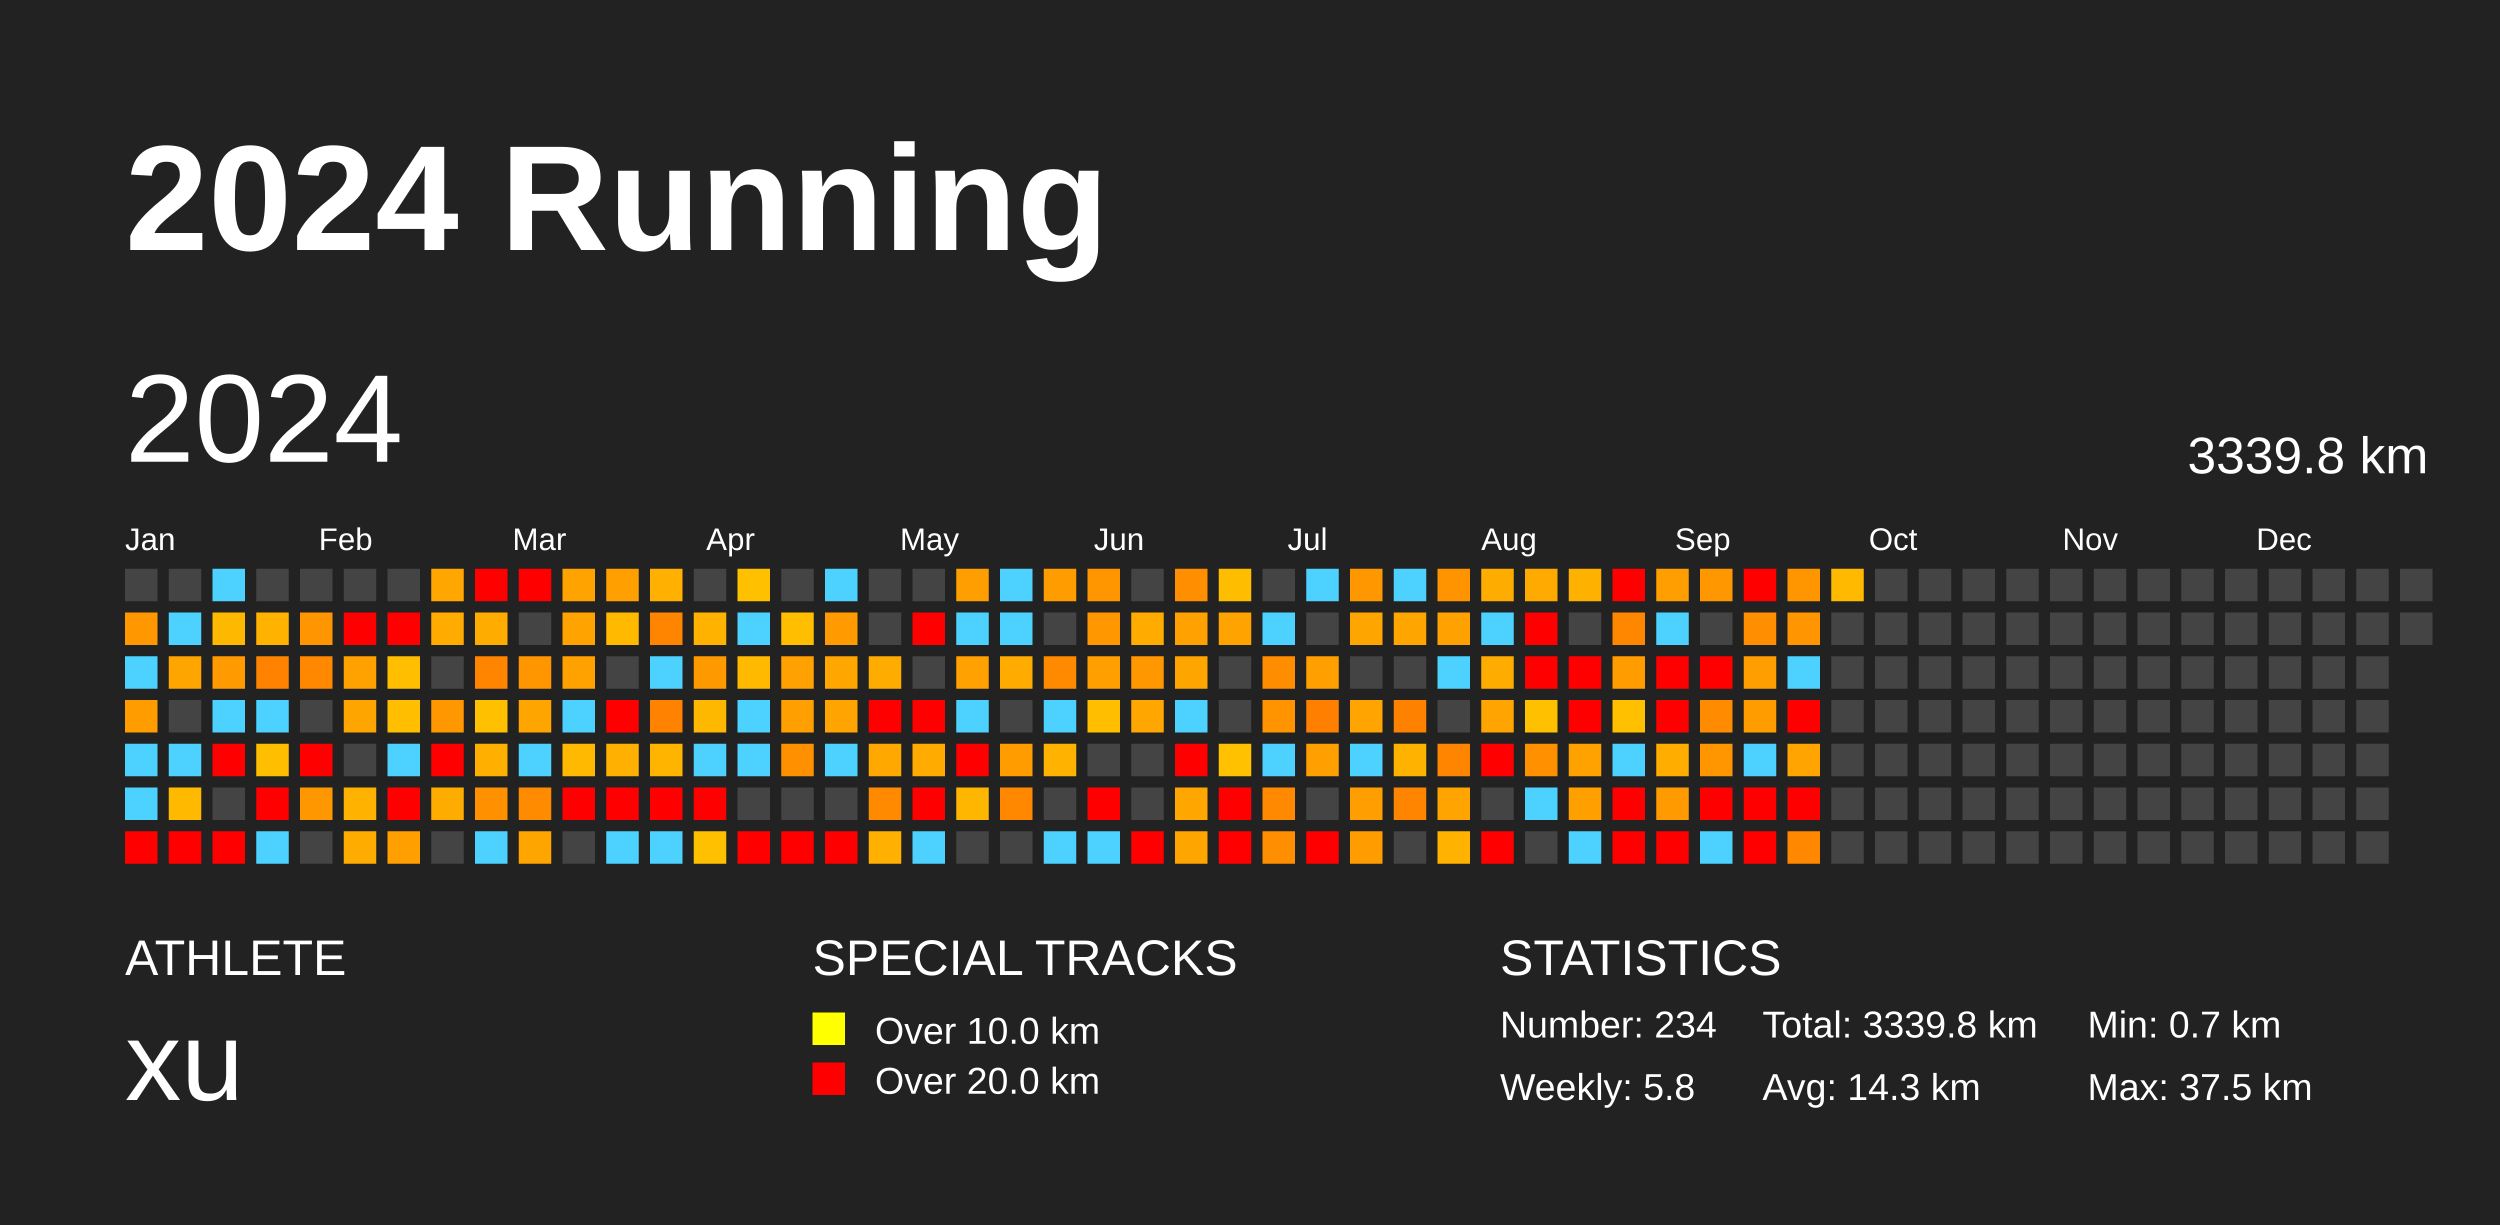
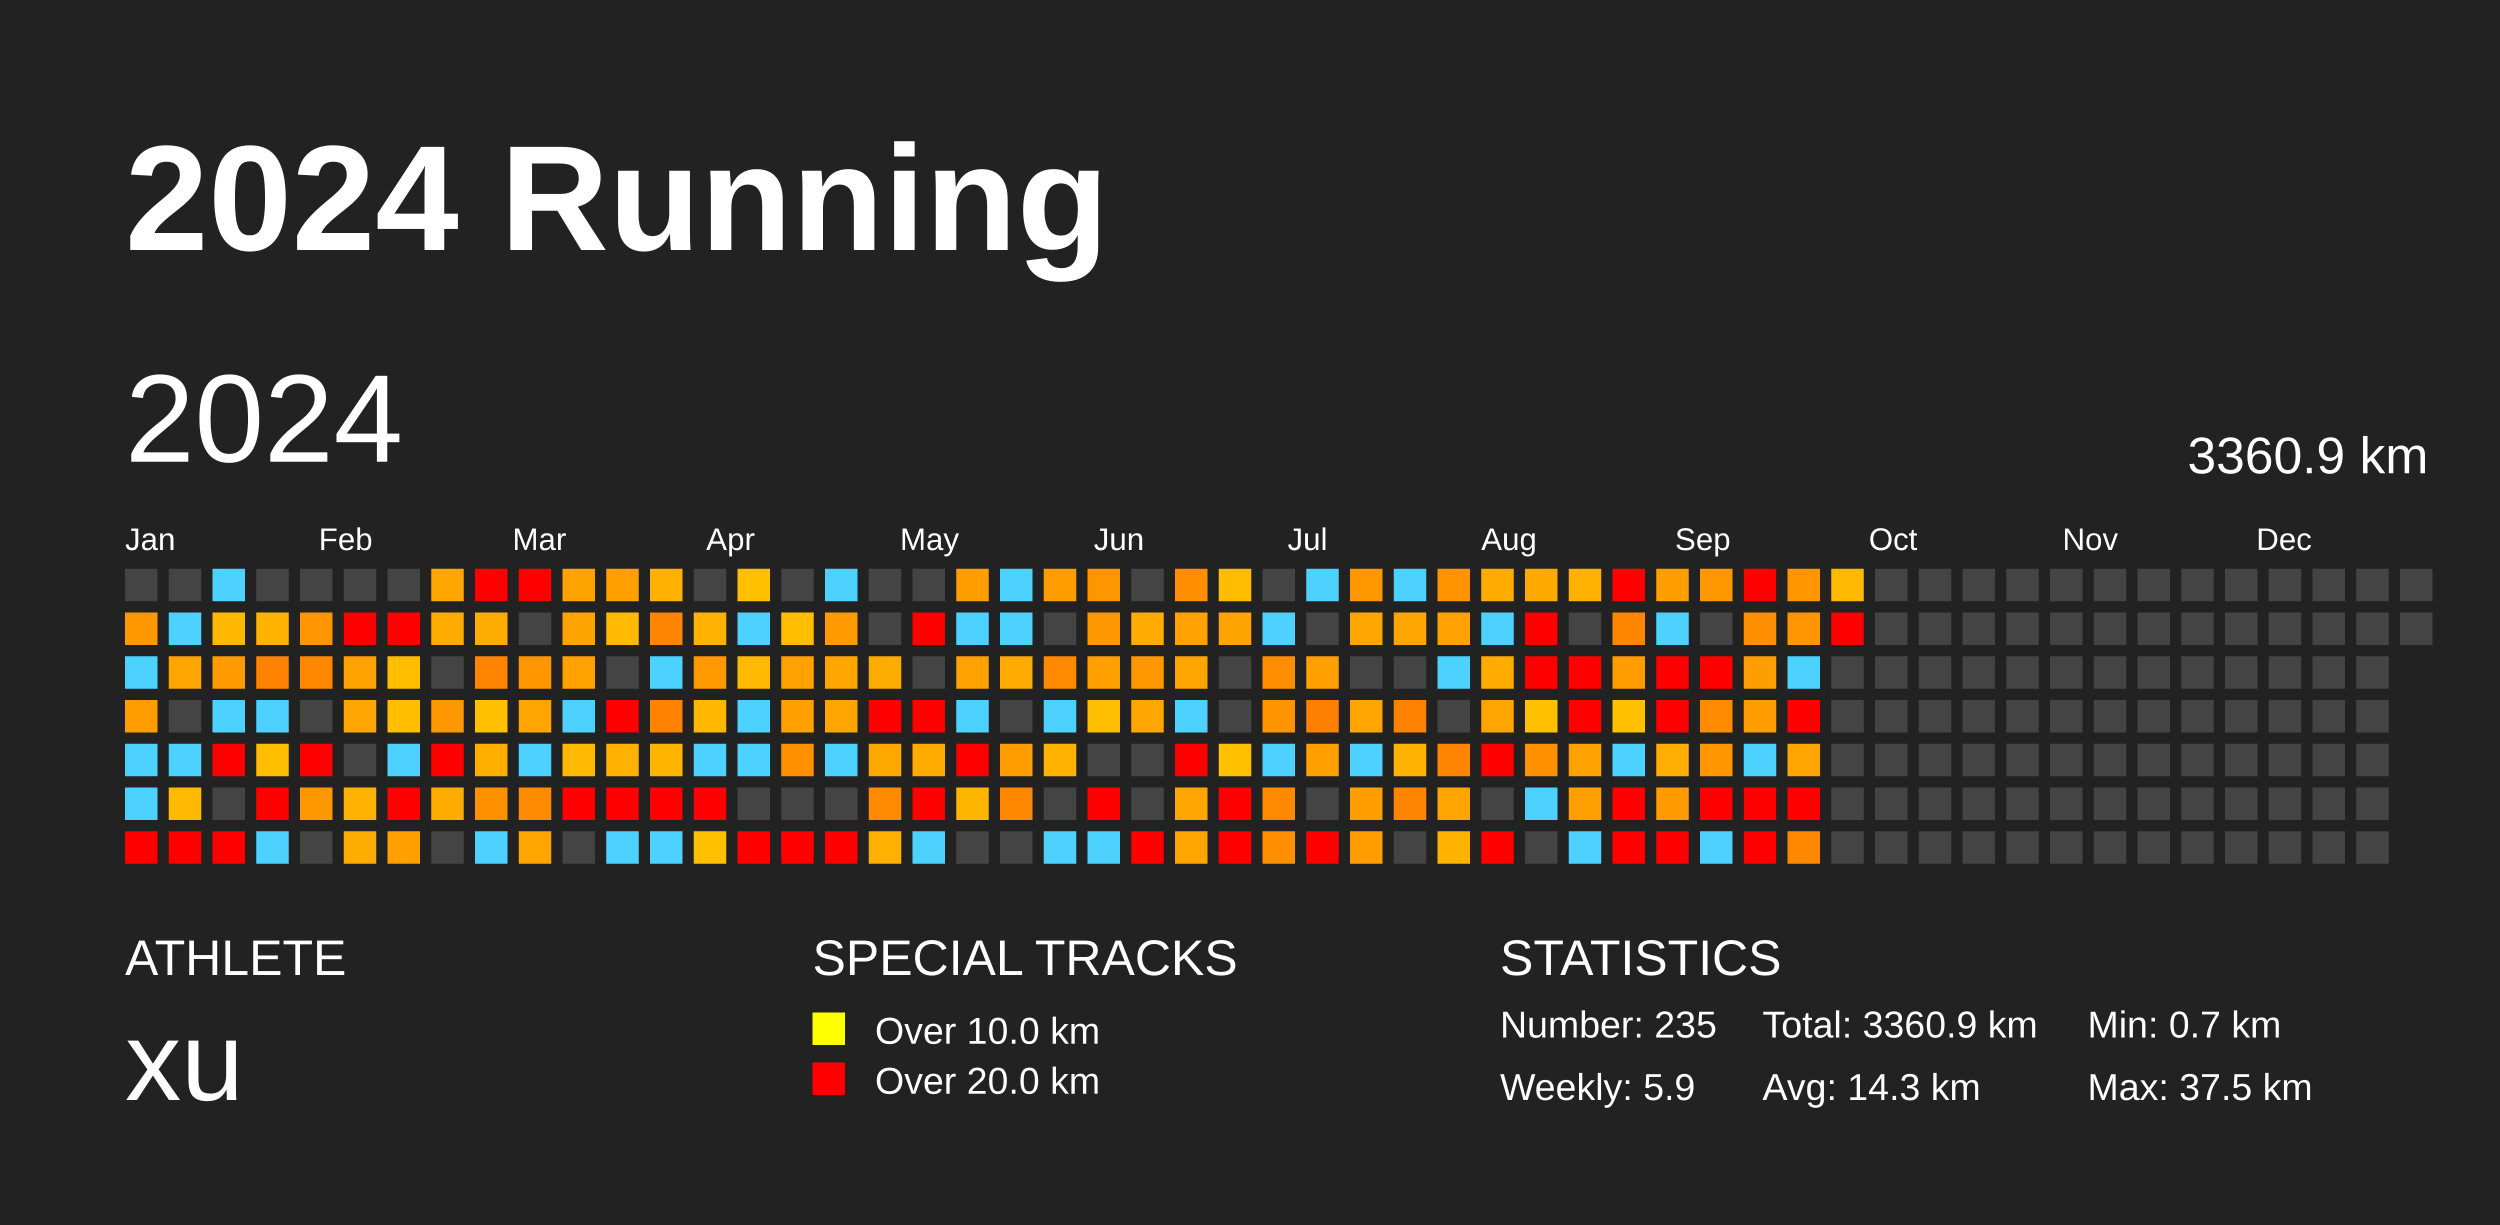
<svg xmlns="http://www.w3.org/2000/svg" baseProfile="full" height="98mm" version="1.1" viewBox="0,0,200,98" width="200mm">
  <defs />
  <rect fill="#222222" height="98" width="200" x="0" y="0" />
  <text fill="#FFFFFF" style="font-size:12px; font-family:Arial; font-weight:bold;" x="10" y="20">2024 Running</text>
  <text fill="#FFFFFF" style="font-size:4px; font-family:Arial" x="10" y="78">ATHLETE</text>
  <text fill="#FFFFFF" style="font-size:9px; font-family:Arial" x="10" y="88">xu</text>
  <text fill="#FFFFFF" style="font-size:4px; font-family:Arial" x="65" y="78">SPECIAL TRACKS</text>
  <rect fill="yellow" height="2.6" width="2.6" x="65" y="81" />
  <text fill="#FFFFFF" style="font-size:3px; font-family:Arial" x="70" y="83.5">Over 10.0 km</text>
  <rect fill="red" height="2.6" width="2.6" x="65" y="85" />
  <text fill="#FFFFFF" style="font-size:3px; font-family:Arial" x="70" y="87.5">Over 20.0 km</text>
  <text fill="#FFFFFF" style="font-size:4px; font-family:Arial" x="120" y="78">STATISTICS</text>
-   <text fill="#FFFFFF" style="font-size:3px; font-family:Arial" x="120" y="83">Number: 234</text>
-   <text fill="#FFFFFF" style="font-size:3px; font-family:Arial" x="120" y="88">Weekly: 5.8</text>
-   <text fill="#FFFFFF" style="font-size:3px; font-family:Arial" x="141" y="83">Total: 3339.8 km</text>
+   <text fill="#FFFFFF" style="font-size:3px; font-family:Arial" x="120" y="83">Number: 235</text>
+   <text fill="#FFFFFF" style="font-size:3px; font-family:Arial" x="120" y="88">Weekly: 5.9</text>
+   <text fill="#FFFFFF" style="font-size:3px; font-family:Arial" x="141" y="83">Total: 3360.9 km</text>
  <text fill="#FFFFFF" style="font-size:3px; font-family:Arial" x="141" y="88">Avg: 14.3 km</text>
  <text fill="#FFFFFF" style="font-size:3px; font-family:Arial" x="167" y="83">Min: 0.7 km</text>
  <text fill="#FFFFFF" style="font-size:3px; font-family:Arial" x="167" y="88">Max: 37.5 km</text>
  <text dominant-baseline="hanging" fill="#FFFFFF" style="font-size:10.0px; font-family:Arial;" x="10" y="30">2024</text>
-   <text dominant-baseline="hanging" fill="#FFFFFF" style="font-size:4.125px; font-family:Arial;" x="175" y="35">3339.8 km</text>
+   <text dominant-baseline="hanging" fill="#FFFFFF" style="font-size:4.125px; font-family:Arial;" x="175" y="35">3360.9 km</text>
  <text fill="#FFFFFF" style="font-size:2.5px; font-family:Arial" x="10.0" y="44">Jan</text>
  <text fill="#FFFFFF" style="font-size:2.5px; font-family:Arial" x="25.5" y="44">Feb</text>
  <text fill="#FFFFFF" style="font-size:2.5px; font-family:Arial" x="41.0" y="44">Mar</text>
  <text fill="#FFFFFF" style="font-size:2.5px; font-family:Arial" x="56.5" y="44">Apr</text>
  <text fill="#FFFFFF" style="font-size:2.5px; font-family:Arial" x="72.0" y="44">May</text>
  <text fill="#FFFFFF" style="font-size:2.5px; font-family:Arial" x="87.5" y="44">Jun</text>
  <text fill="#FFFFFF" style="font-size:2.5px; font-family:Arial" x="103.0" y="44">Jul</text>
  <text fill="#FFFFFF" style="font-size:2.5px; font-family:Arial" x="118.5" y="44">Aug</text>
  <text fill="#FFFFFF" style="font-size:2.5px; font-family:Arial" x="134.0" y="44">Sep</text>
  <text fill="#FFFFFF" style="font-size:2.5px; font-family:Arial" x="149.5" y="44">Oct</text>
  <text fill="#FFFFFF" style="font-size:2.5px; font-family:Arial" x="165.0" y="44">Nov</text>
  <text fill="#FFFFFF" style="font-size:2.5px; font-family:Arial" x="180.5" y="44">Dec</text>
  <rect fill="#444444" height="2.6" width="2.6" x="10.0" y="45.5" />
  <rect fill="#ff9700" height="2.6" width="2.6" x="10.0" y="49.0" />
  <rect fill="#4dd2ff" height="2.6" width="2.6" x="10.0" y="52.5" />
  <rect fill="#ff9c00" height="2.6" width="2.6" x="10.0" y="56.0" />
  <rect fill="#4dd2ff" height="2.6" width="2.6" x="10.0" y="59.5" />
  <rect fill="#4dd2ff" height="2.6" width="2.6" x="10.0" y="63.0" />
  <rect fill="red" height="2.6" width="2.6" x="10.0" y="66.5" />
  <rect fill="#444444" height="2.6" width="2.6" x="13.5" y="45.5" />
  <rect fill="#4dd2ff" height="2.6" width="2.6" x="13.5" y="49.0" />
  <rect fill="#ffa500" height="2.6" width="2.6" x="13.5" y="52.5" />
  <rect fill="#444444" height="2.6" width="2.6" x="13.5" y="56.0" />
  <rect fill="#4dd2ff" height="2.6" width="2.6" x="13.5" y="59.5" />
  <rect fill="#ffba00" height="2.6" width="2.6" x="13.5" y="63.0" />
  <rect fill="red" height="2.6" width="2.6" x="13.5" y="66.5" />
  <rect fill="#4dd2ff" height="2.6" width="2.6" x="17.0" y="45.5" />
  <rect fill="#ffb800" height="2.6" width="2.6" x="17.0" y="49.0" />
  <rect fill="#ff9b00" height="2.6" width="2.6" x="17.0" y="52.5" />
  <rect fill="#4dd2ff" height="2.6" width="2.6" x="17.0" y="56.0" />
  <rect fill="red" height="2.6" width="2.6" x="17.0" y="59.5" />
  <rect fill="#444444" height="2.6" width="2.6" x="17.0" y="63.0" />
  <rect fill="red" height="2.6" width="2.6" x="17.0" y="66.5" />
  <rect fill="#444444" height="2.6" width="2.6" x="20.5" y="45.5" />
  <rect fill="#ffb300" height="2.6" width="2.6" x="20.5" y="49.0" />
  <rect fill="#ff8300" height="2.6" width="2.6" x="20.5" y="52.5" />
  <rect fill="#4dd2ff" height="2.6" width="2.6" x="20.5" y="56.0" />
  <rect fill="#ffbf00" height="2.6" width="2.6" x="20.5" y="59.5" />
  <rect fill="red" height="2.6" width="2.6" x="20.5" y="63.0" />
  <rect fill="#4dd2ff" height="2.6" width="2.6" x="20.5" y="66.5" />
  <rect fill="#444444" height="2.6" width="2.6" x="24.0" y="45.5" />
  <rect fill="#ff9500" height="2.6" width="2.6" x="24.0" y="49.0" />
  <rect fill="#ff8800" height="2.6" width="2.6" x="24.0" y="52.5" />
  <rect fill="#444444" height="2.6" width="2.6" x="24.0" y="56.0" />
  <rect fill="red" height="2.6" width="2.6" x="24.0" y="59.5" />
  <rect fill="#ff9700" height="2.6" width="2.6" x="24.0" y="63.0" />
  <rect fill="#444444" height="2.6" width="2.6" x="24.0" y="66.5" />
  <rect fill="#444444" height="2.6" width="2.6" x="27.5" y="45.5" />
  <rect fill="red" height="2.6" width="2.6" x="27.5" y="49.0" />
  <rect fill="#ffa200" height="2.6" width="2.6" x="27.5" y="52.5" />
  <rect fill="#ffa500" height="2.6" width="2.6" x="27.5" y="56.0" />
  <rect fill="#444444" height="2.6" width="2.6" x="27.5" y="59.5" />
  <rect fill="#ffb200" height="2.6" width="2.6" x="27.5" y="63.0" />
  <rect fill="#ffac00" height="2.6" width="2.6" x="27.5" y="66.5" />
  <rect fill="#444444" height="2.6" width="2.6" x="31.0" y="45.5" />
  <rect fill="red" height="2.6" width="2.6" x="31.0" y="49.0" />
  <rect fill="#ffbf00" height="2.6" width="2.6" x="31.0" y="52.5" />
  <rect fill="#ffbe00" height="2.6" width="2.6" x="31.0" y="56.0" />
  <rect fill="#4dd2ff" height="2.6" width="2.6" x="31.0" y="59.5" />
  <rect fill="red" height="2.6" width="2.6" x="31.0" y="63.0" />
  <rect fill="#ff9f00" height="2.6" width="2.6" x="31.0" y="66.5" />
  <rect fill="#ffa600" height="2.6" width="2.6" x="34.5" y="45.5" />
  <rect fill="#ffab00" height="2.6" width="2.6" x="34.5" y="49.0" />
  <rect fill="#444444" height="2.6" width="2.6" x="34.5" y="52.5" />
  <rect fill="#ff9800" height="2.6" width="2.6" x="34.5" y="56.0" />
  <rect fill="red" height="2.6" width="2.6" x="34.5" y="59.5" />
  <rect fill="#ffac00" height="2.6" width="2.6" x="34.5" y="63.0" />
  <rect fill="#444444" height="2.6" width="2.6" x="34.5" y="66.5" />
  <rect fill="red" height="2.6" width="2.6" x="38.0" y="45.5" />
  <rect fill="#ffac00" height="2.6" width="2.6" x="38.0" y="49.0" />
  <rect fill="#ff8400" height="2.6" width="2.6" x="38.0" y="52.5" />
  <rect fill="#ffc000" height="2.6" width="2.6" x="38.0" y="56.0" />
  <rect fill="#ffaf00" height="2.6" width="2.6" x="38.0" y="59.5" />
  <rect fill="#ff9000" height="2.6" width="2.6" x="38.0" y="63.0" />
  <rect fill="#4dd2ff" height="2.6" width="2.6" x="38.0" y="66.5" />
  <rect fill="red" height="2.6" width="2.6" x="41.5" y="45.5" />
  <rect fill="#444444" height="2.6" width="2.6" x="41.5" y="49.0" />
  <rect fill="#ff9600" height="2.6" width="2.6" x="41.5" y="52.5" />
  <rect fill="#ffa500" height="2.6" width="2.6" x="41.5" y="56.0" />
  <rect fill="#4dd2ff" height="2.6" width="2.6" x="41.5" y="59.5" />
  <rect fill="#ff8b00" height="2.6" width="2.6" x="41.5" y="63.0" />
  <rect fill="#ffa500" height="2.6" width="2.6" x="41.5" y="66.5" />
  <rect fill="#ffa300" height="2.6" width="2.6" x="45.0" y="45.5" />
  <rect fill="#ffa300" height="2.6" width="2.6" x="45.0" y="49.0" />
  <rect fill="#ffa200" height="2.6" width="2.6" x="45.0" y="52.5" />
  <rect fill="#4dd2ff" height="2.6" width="2.6" x="45.0" y="56.0" />
  <rect fill="#ffb900" height="2.6" width="2.6" x="45.0" y="59.5" />
  <rect fill="red" height="2.6" width="2.6" x="45.0" y="63.0" />
  <rect fill="#444444" height="2.6" width="2.6" x="45.0" y="66.5" />
  <rect fill="#ffa000" height="2.6" width="2.6" x="48.5" y="45.5" />
  <rect fill="#ffba00" height="2.6" width="2.6" x="48.5" y="49.0" />
  <rect fill="#444444" height="2.6" width="2.6" x="48.5" y="52.5" />
  <rect fill="red" height="2.6" width="2.6" x="48.5" y="56.0" />
  <rect fill="#ffb000" height="2.6" width="2.6" x="48.5" y="59.5" />
  <rect fill="red" height="2.6" width="2.6" x="48.5" y="63.0" />
  <rect fill="#4dd2ff" height="2.6" width="2.6" x="48.5" y="66.5" />
  <rect fill="#ffb000" height="2.6" width="2.6" x="52.0" y="45.5" />
  <rect fill="#ff8400" height="2.6" width="2.6" x="52.0" y="49.0" />
  <rect fill="#4dd2ff" height="2.6" width="2.6" x="52.0" y="52.5" />
  <rect fill="#ff8200" height="2.6" width="2.6" x="52.0" y="56.0" />
  <rect fill="#ffb500" height="2.6" width="2.6" x="52.0" y="59.5" />
  <rect fill="red" height="2.6" width="2.6" x="52.0" y="63.0" />
  <rect fill="#4dd2ff" height="2.6" width="2.6" x="52.0" y="66.5" />
  <rect fill="#444444" height="2.6" width="2.6" x="55.5" y="45.5" />
  <rect fill="#ffb300" height="2.6" width="2.6" x="55.5" y="49.0" />
  <rect fill="#ff9900" height="2.6" width="2.6" x="55.5" y="52.5" />
  <rect fill="#ffb800" height="2.6" width="2.6" x="55.5" y="56.0" />
  <rect fill="#4dd2ff" height="2.6" width="2.6" x="55.5" y="59.5" />
  <rect fill="red" height="2.6" width="2.6" x="55.5" y="63.0" />
  <rect fill="#ffc000" height="2.6" width="2.6" x="55.5" y="66.5" />
  <rect fill="#ffc000" height="2.6" width="2.6" x="59.0" y="45.5" />
  <rect fill="#4dd2ff" height="2.6" width="2.6" x="59.0" y="49.0" />
  <rect fill="#ffba00" height="2.6" width="2.6" x="59.0" y="52.5" />
  <rect fill="#4dd2ff" height="2.6" width="2.6" x="59.0" y="56.0" />
  <rect fill="#4dd2ff" height="2.6" width="2.6" x="59.0" y="59.5" />
  <rect fill="#444444" height="2.6" width="2.6" x="59.0" y="63.0" />
  <rect fill="red" height="2.6" width="2.6" x="59.0" y="66.5" />
  <rect fill="#444444" height="2.6" width="2.6" x="62.5" y="45.5" />
  <rect fill="#ffbf00" height="2.6" width="2.6" x="62.5" y="49.0" />
  <rect fill="#ffa100" height="2.6" width="2.6" x="62.5" y="52.5" />
  <rect fill="#ff9f00" height="2.6" width="2.6" x="62.5" y="56.0" />
  <rect fill="#ff9100" height="2.6" width="2.6" x="62.5" y="59.5" />
  <rect fill="#444444" height="2.6" width="2.6" x="62.5" y="63.0" />
  <rect fill="red" height="2.6" width="2.6" x="62.5" y="66.5" />
  <rect fill="#4dd2ff" height="2.6" width="2.6" x="66.0" y="45.5" />
  <rect fill="#ff9b00" height="2.6" width="2.6" x="66.0" y="49.0" />
  <rect fill="#ffa600" height="2.6" width="2.6" x="66.0" y="52.5" />
  <rect fill="#ffa400" height="2.6" width="2.6" x="66.0" y="56.0" />
  <rect fill="#4dd2ff" height="2.6" width="2.6" x="66.0" y="59.5" />
  <rect fill="#444444" height="2.6" width="2.6" x="66.0" y="63.0" />
  <rect fill="red" height="2.6" width="2.6" x="66.0" y="66.5" />
  <rect fill="#444444" height="2.6" width="2.6" x="69.5" y="45.5" />
  <rect fill="#444444" height="2.6" width="2.6" x="69.5" y="49.0" />
  <rect fill="#ffac00" height="2.6" width="2.6" x="69.5" y="52.5" />
  <rect fill="red" height="2.6" width="2.6" x="69.5" y="56.0" />
  <rect fill="#ffa800" height="2.6" width="2.6" x="69.5" y="59.5" />
  <rect fill="#ff8a00" height="2.6" width="2.6" x="69.5" y="63.0" />
  <rect fill="#ffb000" height="2.6" width="2.6" x="69.5" y="66.5" />
  <rect fill="#444444" height="2.6" width="2.6" x="73.0" y="45.5" />
  <rect fill="red" height="2.6" width="2.6" x="73.0" y="49.0" />
  <rect fill="#444444" height="2.6" width="2.6" x="73.0" y="52.5" />
  <rect fill="red" height="2.6" width="2.6" x="73.0" y="56.0" />
  <rect fill="#ffab00" height="2.6" width="2.6" x="73.0" y="59.5" />
  <rect fill="red" height="2.6" width="2.6" x="73.0" y="63.0" />
  <rect fill="#4dd2ff" height="2.6" width="2.6" x="73.0" y="66.5" />
  <rect fill="#ff9e00" height="2.6" width="2.6" x="76.5" y="45.5" />
  <rect fill="#4dd2ff" height="2.6" width="2.6" x="76.5" y="49.0" />
  <rect fill="#ffa100" height="2.6" width="2.6" x="76.5" y="52.5" />
  <rect fill="#4dd2ff" height="2.6" width="2.6" x="76.5" y="56.0" />
  <rect fill="red" height="2.6" width="2.6" x="76.5" y="59.5" />
  <rect fill="#ffb600" height="2.6" width="2.6" x="76.5" y="63.0" />
  <rect fill="#444444" height="2.6" width="2.6" x="76.5" y="66.5" />
  <rect fill="#4dd2ff" height="2.6" width="2.6" x="80.0" y="45.5" />
  <rect fill="#4dd2ff" height="2.6" width="2.6" x="80.0" y="49.0" />
  <rect fill="#ffab00" height="2.6" width="2.6" x="80.0" y="52.5" />
  <rect fill="#444444" height="2.6" width="2.6" x="80.0" y="56.0" />
  <rect fill="#ff9d00" height="2.6" width="2.6" x="80.0" y="59.5" />
  <rect fill="#ff8800" height="2.6" width="2.6" x="80.0" y="63.0" />
  <rect fill="#444444" height="2.6" width="2.6" x="80.0" y="66.5" />
  <rect fill="#ff9d00" height="2.6" width="2.6" x="83.5" y="45.5" />
  <rect fill="#444444" height="2.6" width="2.6" x="83.5" y="49.0" />
  <rect fill="#ff8a00" height="2.6" width="2.6" x="83.5" y="52.5" />
  <rect fill="#4dd2ff" height="2.6" width="2.6" x="83.5" y="56.0" />
  <rect fill="#ffb200" height="2.6" width="2.6" x="83.5" y="59.5" />
  <rect fill="#444444" height="2.6" width="2.6" x="83.5" y="63.0" />
  <rect fill="#4dd2ff" height="2.6" width="2.6" x="83.5" y="66.5" />
  <rect fill="#ff9600" height="2.6" width="2.6" x="87.0" y="45.5" />
  <rect fill="#ff9800" height="2.6" width="2.6" x="87.0" y="49.0" />
  <rect fill="#ff9f00" height="2.6" width="2.6" x="87.0" y="52.5" />
  <rect fill="#ffbe00" height="2.6" width="2.6" x="87.0" y="56.0" />
  <rect fill="#444444" height="2.6" width="2.6" x="87.0" y="59.5" />
  <rect fill="red" height="2.6" width="2.6" x="87.0" y="63.0" />
  <rect fill="#4dd2ff" height="2.6" width="2.6" x="87.0" y="66.5" />
  <rect fill="#444444" height="2.6" width="2.6" x="90.5" y="45.5" />
  <rect fill="#ffab00" height="2.6" width="2.6" x="90.5" y="49.0" />
  <rect fill="#ff9800" height="2.6" width="2.6" x="90.5" y="52.5" />
  <rect fill="#ffa600" height="2.6" width="2.6" x="90.5" y="56.0" />
  <rect fill="#444444" height="2.6" width="2.6" x="90.5" y="59.5" />
  <rect fill="#444444" height="2.6" width="2.6" x="90.5" y="63.0" />
  <rect fill="red" height="2.6" width="2.6" x="90.5" y="66.5" />
  <rect fill="#ff8e00" height="2.6" width="2.6" x="94.0" y="45.5" />
  <rect fill="#ffa100" height="2.6" width="2.6" x="94.0" y="49.0" />
  <rect fill="#ffa500" height="2.6" width="2.6" x="94.0" y="52.5" />
  <rect fill="#4dd2ff" height="2.6" width="2.6" x="94.0" y="56.0" />
  <rect fill="red" height="2.6" width="2.6" x="94.0" y="59.5" />
  <rect fill="#ffa600" height="2.6" width="2.6" x="94.0" y="63.0" />
  <rect fill="#ffa500" height="2.6" width="2.6" x="94.0" y="66.5" />
  <rect fill="#ffbd00" height="2.6" width="2.6" x="97.5" y="45.5" />
  <rect fill="#ffa300" height="2.6" width="2.6" x="97.5" y="49.0" />
  <rect fill="#444444" height="2.6" width="2.6" x="97.5" y="52.5" />
  <rect fill="#444444" height="2.6" width="2.6" x="97.5" y="56.0" />
  <rect fill="#ffc100" height="2.6" width="2.6" x="97.5" y="59.5" />
  <rect fill="red" height="2.6" width="2.6" x="97.5" y="63.0" />
  <rect fill="red" height="2.6" width="2.6" x="97.5" y="66.5" />
  <rect fill="#444444" height="2.6" width="2.6" x="101.0" y="45.5" />
  <rect fill="#4dd2ff" height="2.6" width="2.6" x="101.0" y="49.0" />
  <rect fill="#ff8d00" height="2.6" width="2.6" x="101.0" y="52.5" />
  <rect fill="#ff9400" height="2.6" width="2.6" x="101.0" y="56.0" />
  <rect fill="#4dd2ff" height="2.6" width="2.6" x="101.0" y="59.5" />
  <rect fill="#ff8900" height="2.6" width="2.6" x="101.0" y="63.0" />
  <rect fill="#ff8f00" height="2.6" width="2.6" x="101.0" y="66.5" />
  <rect fill="#4dd2ff" height="2.6" width="2.6" x="104.5" y="45.5" />
  <rect fill="#444444" height="2.6" width="2.6" x="104.5" y="49.0" />
  <rect fill="#ff9f00" height="2.6" width="2.6" x="104.5" y="52.5" />
  <rect fill="#ff8000" height="2.6" width="2.6" x="104.5" y="56.0" />
  <rect fill="#ff9f00" height="2.6" width="2.6" x="104.5" y="59.5" />
  <rect fill="#444444" height="2.6" width="2.6" x="104.5" y="63.0" />
  <rect fill="red" height="2.6" width="2.6" x="104.5" y="66.5" />
  <rect fill="#ff9800" height="2.6" width="2.6" x="108.0" y="45.5" />
  <rect fill="#ffa500" height="2.6" width="2.6" x="108.0" y="49.0" />
  <rect fill="#444444" height="2.6" width="2.6" x="108.0" y="52.5" />
  <rect fill="#ffa400" height="2.6" width="2.6" x="108.0" y="56.0" />
  <rect fill="#4dd2ff" height="2.6" width="2.6" x="108.0" y="59.5" />
  <rect fill="#ff9e00" height="2.6" width="2.6" x="108.0" y="63.0" />
  <rect fill="#ff9d00" height="2.6" width="2.6" x="108.0" y="66.5" />
  <rect fill="#4dd2ff" height="2.6" width="2.6" x="111.5" y="45.5" />
  <rect fill="#ffa500" height="2.6" width="2.6" x="111.5" y="49.0" />
  <rect fill="#444444" height="2.6" width="2.6" x="111.5" y="52.5" />
  <rect fill="#ff8100" height="2.6" width="2.6" x="111.5" y="56.0" />
  <rect fill="#ffb300" height="2.6" width="2.6" x="111.5" y="59.5" />
  <rect fill="#ff8400" height="2.6" width="2.6" x="111.5" y="63.0" />
  <rect fill="#444444" height="2.6" width="2.6" x="111.5" y="66.5" />
  <rect fill="#ff9400" height="2.6" width="2.6" x="115.0" y="45.5" />
  <rect fill="#ffa100" height="2.6" width="2.6" x="115.0" y="49.0" />
  <rect fill="#4dd2ff" height="2.6" width="2.6" x="115.0" y="52.5" />
  <rect fill="#444444" height="2.6" width="2.6" x="115.0" y="56.0" />
  <rect fill="#ff8400" height="2.6" width="2.6" x="115.0" y="59.5" />
  <rect fill="#ffa400" height="2.6" width="2.6" x="115.0" y="63.0" />
  <rect fill="#ffb300" height="2.6" width="2.6" x="115.0" y="66.5" />
  <rect fill="#ffac00" height="2.6" width="2.6" x="118.5" y="45.5" />
  <rect fill="#4dd2ff" height="2.6" width="2.6" x="118.5" y="49.0" />
  <rect fill="#ffac00" height="2.6" width="2.6" x="118.5" y="52.5" />
  <rect fill="#ffa400" height="2.6" width="2.6" x="118.5" y="56.0" />
  <rect fill="red" height="2.6" width="2.6" x="118.5" y="59.5" />
  <rect fill="#444444" height="2.6" width="2.6" x="118.5" y="63.0" />
  <rect fill="red" height="2.6" width="2.6" x="118.5" y="66.5" />
  <rect fill="#ffaa00" height="2.6" width="2.6" x="122.0" y="45.5" />
  <rect fill="red" height="2.6" width="2.6" x="122.0" y="49.0" />
  <rect fill="red" height="2.6" width="2.6" x="122.0" y="52.5" />
  <rect fill="#ffc000" height="2.6" width="2.6" x="122.0" y="56.0" />
  <rect fill="#ff9000" height="2.6" width="2.6" x="122.0" y="59.5" />
  <rect fill="#4dd2ff" height="2.6" width="2.6" x="122.0" y="63.0" />
  <rect fill="#444444" height="2.6" width="2.6" x="122.0" y="66.5" />
  <rect fill="#ffb100" height="2.6" width="2.6" x="125.5" y="45.5" />
  <rect fill="#444444" height="2.6" width="2.6" x="125.5" y="49.0" />
  <rect fill="red" height="2.6" width="2.6" x="125.5" y="52.5" />
  <rect fill="red" height="2.6" width="2.6" x="125.5" y="56.0" />
  <rect fill="#ffa200" height="2.6" width="2.6" x="125.5" y="59.5" />
  <rect fill="#ff9f00" height="2.6" width="2.6" x="125.5" y="63.0" />
  <rect fill="#4dd2ff" height="2.6" width="2.6" x="125.5" y="66.5" />
  <rect fill="red" height="2.6" width="2.6" x="129.0" y="45.5" />
  <rect fill="#ff8700" height="2.6" width="2.6" x="129.0" y="49.0" />
  <rect fill="#ff9c00" height="2.6" width="2.6" x="129.0" y="52.5" />
  <rect fill="#ffc000" height="2.6" width="2.6" x="129.0" y="56.0" />
  <rect fill="#4dd2ff" height="2.6" width="2.6" x="129.0" y="59.5" />
  <rect fill="red" height="2.6" width="2.6" x="129.0" y="63.0" />
  <rect fill="red" height="2.6" width="2.6" x="129.0" y="66.5" />
  <rect fill="#ff9e00" height="2.6" width="2.6" x="132.5" y="45.5" />
  <rect fill="#4dd2ff" height="2.6" width="2.6" x="132.5" y="49.0" />
  <rect fill="red" height="2.6" width="2.6" x="132.5" y="52.5" />
  <rect fill="red" height="2.6" width="2.6" x="132.5" y="56.0" />
  <rect fill="#ffae00" height="2.6" width="2.6" x="132.5" y="59.5" />
  <rect fill="#ff9b00" height="2.6" width="2.6" x="132.5" y="63.0" />
  <rect fill="red" height="2.6" width="2.6" x="132.5" y="66.5" />
  <rect fill="#ff9800" height="2.6" width="2.6" x="136.0" y="45.5" />
  <rect fill="#444444" height="2.6" width="2.6" x="136.0" y="49.0" />
  <rect fill="red" height="2.6" width="2.6" x="136.0" y="52.5" />
  <rect fill="#ff8c00" height="2.6" width="2.6" x="136.0" y="56.0" />
  <rect fill="#ff9600" height="2.6" width="2.6" x="136.0" y="59.5" />
  <rect fill="red" height="2.6" width="2.6" x="136.0" y="63.0" />
  <rect fill="#4dd2ff" height="2.6" width="2.6" x="136.0" y="66.5" />
  <rect fill="red" height="2.6" width="2.6" x="139.5" y="45.5" />
  <rect fill="#ff8f00" height="2.6" width="2.6" x="139.5" y="49.0" />
  <rect fill="#ff9e00" height="2.6" width="2.6" x="139.5" y="52.5" />
  <rect fill="#ff9d00" height="2.6" width="2.6" x="139.5" y="56.0" />
  <rect fill="#4dd2ff" height="2.6" width="2.6" x="139.5" y="59.5" />
  <rect fill="red" height="2.6" width="2.6" x="139.5" y="63.0" />
  <rect fill="red" height="2.6" width="2.6" x="139.5" y="66.5" />
  <rect fill="#ff9600" height="2.6" width="2.6" x="143.0" y="45.5" />
  <rect fill="#ff9500" height="2.6" width="2.6" x="143.0" y="49.0" />
  <rect fill="#4dd2ff" height="2.6" width="2.6" x="143.0" y="52.5" />
  <rect fill="red" height="2.6" width="2.6" x="143.0" y="56.0" />
  <rect fill="#ffa400" height="2.6" width="2.6" x="143.0" y="59.5" />
  <rect fill="red" height="2.6" width="2.6" x="143.0" y="63.0" />
  <rect fill="#ff8800" height="2.6" width="2.6" x="143.0" y="66.5" />
  <rect fill="#ffba00" height="2.6" width="2.6" x="146.5" y="45.5" />
-   <rect fill="#444444" height="2.6" width="2.6" x="146.5" y="49.0" />
+   <rect fill="red" height="2.6" width="2.6" x="146.5" y="49.0" />
  <rect fill="#444444" height="2.6" width="2.6" x="146.5" y="52.5" />
  <rect fill="#444444" height="2.6" width="2.6" x="146.5" y="56.0" />
  <rect fill="#444444" height="2.6" width="2.6" x="146.5" y="59.5" />
  <rect fill="#444444" height="2.6" width="2.6" x="146.5" y="63.0" />
  <rect fill="#444444" height="2.6" width="2.6" x="146.5" y="66.5" />
  <rect fill="#444444" height="2.6" width="2.6" x="150.0" y="45.5" />
  <rect fill="#444444" height="2.6" width="2.6" x="150.0" y="49.0" />
  <rect fill="#444444" height="2.6" width="2.6" x="150.0" y="52.5" />
  <rect fill="#444444" height="2.6" width="2.6" x="150.0" y="56.0" />
  <rect fill="#444444" height="2.6" width="2.6" x="150.0" y="59.5" />
  <rect fill="#444444" height="2.6" width="2.6" x="150.0" y="63.0" />
  <rect fill="#444444" height="2.6" width="2.6" x="150.0" y="66.5" />
  <rect fill="#444444" height="2.6" width="2.6" x="153.5" y="45.5" />
  <rect fill="#444444" height="2.6" width="2.6" x="153.5" y="49.0" />
  <rect fill="#444444" height="2.6" width="2.6" x="153.5" y="52.5" />
  <rect fill="#444444" height="2.6" width="2.6" x="153.5" y="56.0" />
  <rect fill="#444444" height="2.6" width="2.6" x="153.5" y="59.5" />
  <rect fill="#444444" height="2.6" width="2.6" x="153.5" y="63.0" />
  <rect fill="#444444" height="2.6" width="2.6" x="153.5" y="66.5" />
  <rect fill="#444444" height="2.6" width="2.6" x="157.0" y="45.5" />
  <rect fill="#444444" height="2.6" width="2.6" x="157.0" y="49.0" />
  <rect fill="#444444" height="2.6" width="2.6" x="157.0" y="52.5" />
  <rect fill="#444444" height="2.6" width="2.6" x="157.0" y="56.0" />
  <rect fill="#444444" height="2.6" width="2.6" x="157.0" y="59.5" />
  <rect fill="#444444" height="2.6" width="2.6" x="157.0" y="63.0" />
  <rect fill="#444444" height="2.6" width="2.6" x="157.0" y="66.5" />
  <rect fill="#444444" height="2.6" width="2.6" x="160.5" y="45.5" />
  <rect fill="#444444" height="2.6" width="2.6" x="160.5" y="49.0" />
  <rect fill="#444444" height="2.6" width="2.6" x="160.5" y="52.5" />
  <rect fill="#444444" height="2.6" width="2.6" x="160.5" y="56.0" />
  <rect fill="#444444" height="2.6" width="2.6" x="160.5" y="59.5" />
  <rect fill="#444444" height="2.6" width="2.6" x="160.5" y="63.0" />
  <rect fill="#444444" height="2.6" width="2.6" x="160.5" y="66.5" />
  <rect fill="#444444" height="2.6" width="2.6" x="164.0" y="45.5" />
  <rect fill="#444444" height="2.6" width="2.6" x="164.0" y="49.0" />
  <rect fill="#444444" height="2.6" width="2.6" x="164.0" y="52.5" />
  <rect fill="#444444" height="2.6" width="2.6" x="164.0" y="56.0" />
  <rect fill="#444444" height="2.6" width="2.6" x="164.0" y="59.5" />
  <rect fill="#444444" height="2.6" width="2.6" x="164.0" y="63.0" />
  <rect fill="#444444" height="2.6" width="2.6" x="164.0" y="66.5" />
  <rect fill="#444444" height="2.6" width="2.6" x="167.5" y="45.5" />
  <rect fill="#444444" height="2.6" width="2.6" x="167.5" y="49.0" />
  <rect fill="#444444" height="2.6" width="2.6" x="167.5" y="52.5" />
  <rect fill="#444444" height="2.6" width="2.6" x="167.5" y="56.0" />
  <rect fill="#444444" height="2.6" width="2.6" x="167.5" y="59.5" />
  <rect fill="#444444" height="2.6" width="2.6" x="167.5" y="63.0" />
  <rect fill="#444444" height="2.6" width="2.6" x="167.5" y="66.5" />
  <rect fill="#444444" height="2.6" width="2.6" x="171.0" y="45.5" />
  <rect fill="#444444" height="2.6" width="2.6" x="171.0" y="49.0" />
  <rect fill="#444444" height="2.6" width="2.6" x="171.0" y="52.5" />
  <rect fill="#444444" height="2.6" width="2.6" x="171.0" y="56.0" />
  <rect fill="#444444" height="2.6" width="2.6" x="171.0" y="59.5" />
  <rect fill="#444444" height="2.6" width="2.6" x="171.0" y="63.0" />
  <rect fill="#444444" height="2.6" width="2.6" x="171.0" y="66.5" />
  <rect fill="#444444" height="2.6" width="2.6" x="174.5" y="45.5" />
  <rect fill="#444444" height="2.6" width="2.6" x="174.5" y="49.0" />
  <rect fill="#444444" height="2.6" width="2.6" x="174.5" y="52.5" />
  <rect fill="#444444" height="2.6" width="2.6" x="174.5" y="56.0" />
  <rect fill="#444444" height="2.6" width="2.6" x="174.5" y="59.5" />
  <rect fill="#444444" height="2.6" width="2.6" x="174.5" y="63.0" />
  <rect fill="#444444" height="2.6" width="2.6" x="174.5" y="66.5" />
  <rect fill="#444444" height="2.6" width="2.6" x="178.0" y="45.5" />
  <rect fill="#444444" height="2.6" width="2.6" x="178.0" y="49.0" />
  <rect fill="#444444" height="2.6" width="2.6" x="178.0" y="52.5" />
  <rect fill="#444444" height="2.6" width="2.6" x="178.0" y="56.0" />
  <rect fill="#444444" height="2.6" width="2.6" x="178.0" y="59.5" />
  <rect fill="#444444" height="2.6" width="2.6" x="178.0" y="63.0" />
  <rect fill="#444444" height="2.6" width="2.6" x="178.0" y="66.5" />
  <rect fill="#444444" height="2.6" width="2.6" x="181.5" y="45.5" />
  <rect fill="#444444" height="2.6" width="2.6" x="181.5" y="49.0" />
  <rect fill="#444444" height="2.6" width="2.6" x="181.5" y="52.5" />
  <rect fill="#444444" height="2.6" width="2.6" x="181.5" y="56.0" />
  <rect fill="#444444" height="2.6" width="2.6" x="181.5" y="59.5" />
  <rect fill="#444444" height="2.6" width="2.6" x="181.5" y="63.0" />
  <rect fill="#444444" height="2.6" width="2.6" x="181.5" y="66.5" />
  <rect fill="#444444" height="2.6" width="2.6" x="185.0" y="45.5" />
  <rect fill="#444444" height="2.6" width="2.6" x="185.0" y="49.0" />
  <rect fill="#444444" height="2.6" width="2.6" x="185.0" y="52.5" />
  <rect fill="#444444" height="2.6" width="2.6" x="185.0" y="56.0" />
  <rect fill="#444444" height="2.6" width="2.6" x="185.0" y="59.5" />
  <rect fill="#444444" height="2.6" width="2.6" x="185.0" y="63.0" />
  <rect fill="#444444" height="2.6" width="2.6" x="185.0" y="66.5" />
  <rect fill="#444444" height="2.6" width="2.6" x="188.5" y="45.5" />
  <rect fill="#444444" height="2.6" width="2.6" x="188.5" y="49.0" />
  <rect fill="#444444" height="2.6" width="2.6" x="188.5" y="52.5" />
  <rect fill="#444444" height="2.6" width="2.6" x="188.5" y="56.0" />
  <rect fill="#444444" height="2.6" width="2.6" x="188.5" y="59.5" />
  <rect fill="#444444" height="2.6" width="2.6" x="188.5" y="63.0" />
  <rect fill="#444444" height="2.6" width="2.6" x="188.5" y="66.5" />
  <rect fill="#444444" height="2.6" width="2.6" x="192.0" y="45.5" />
  <rect fill="#444444" height="2.6" width="2.6" x="192.0" y="49.0" />
</svg>
